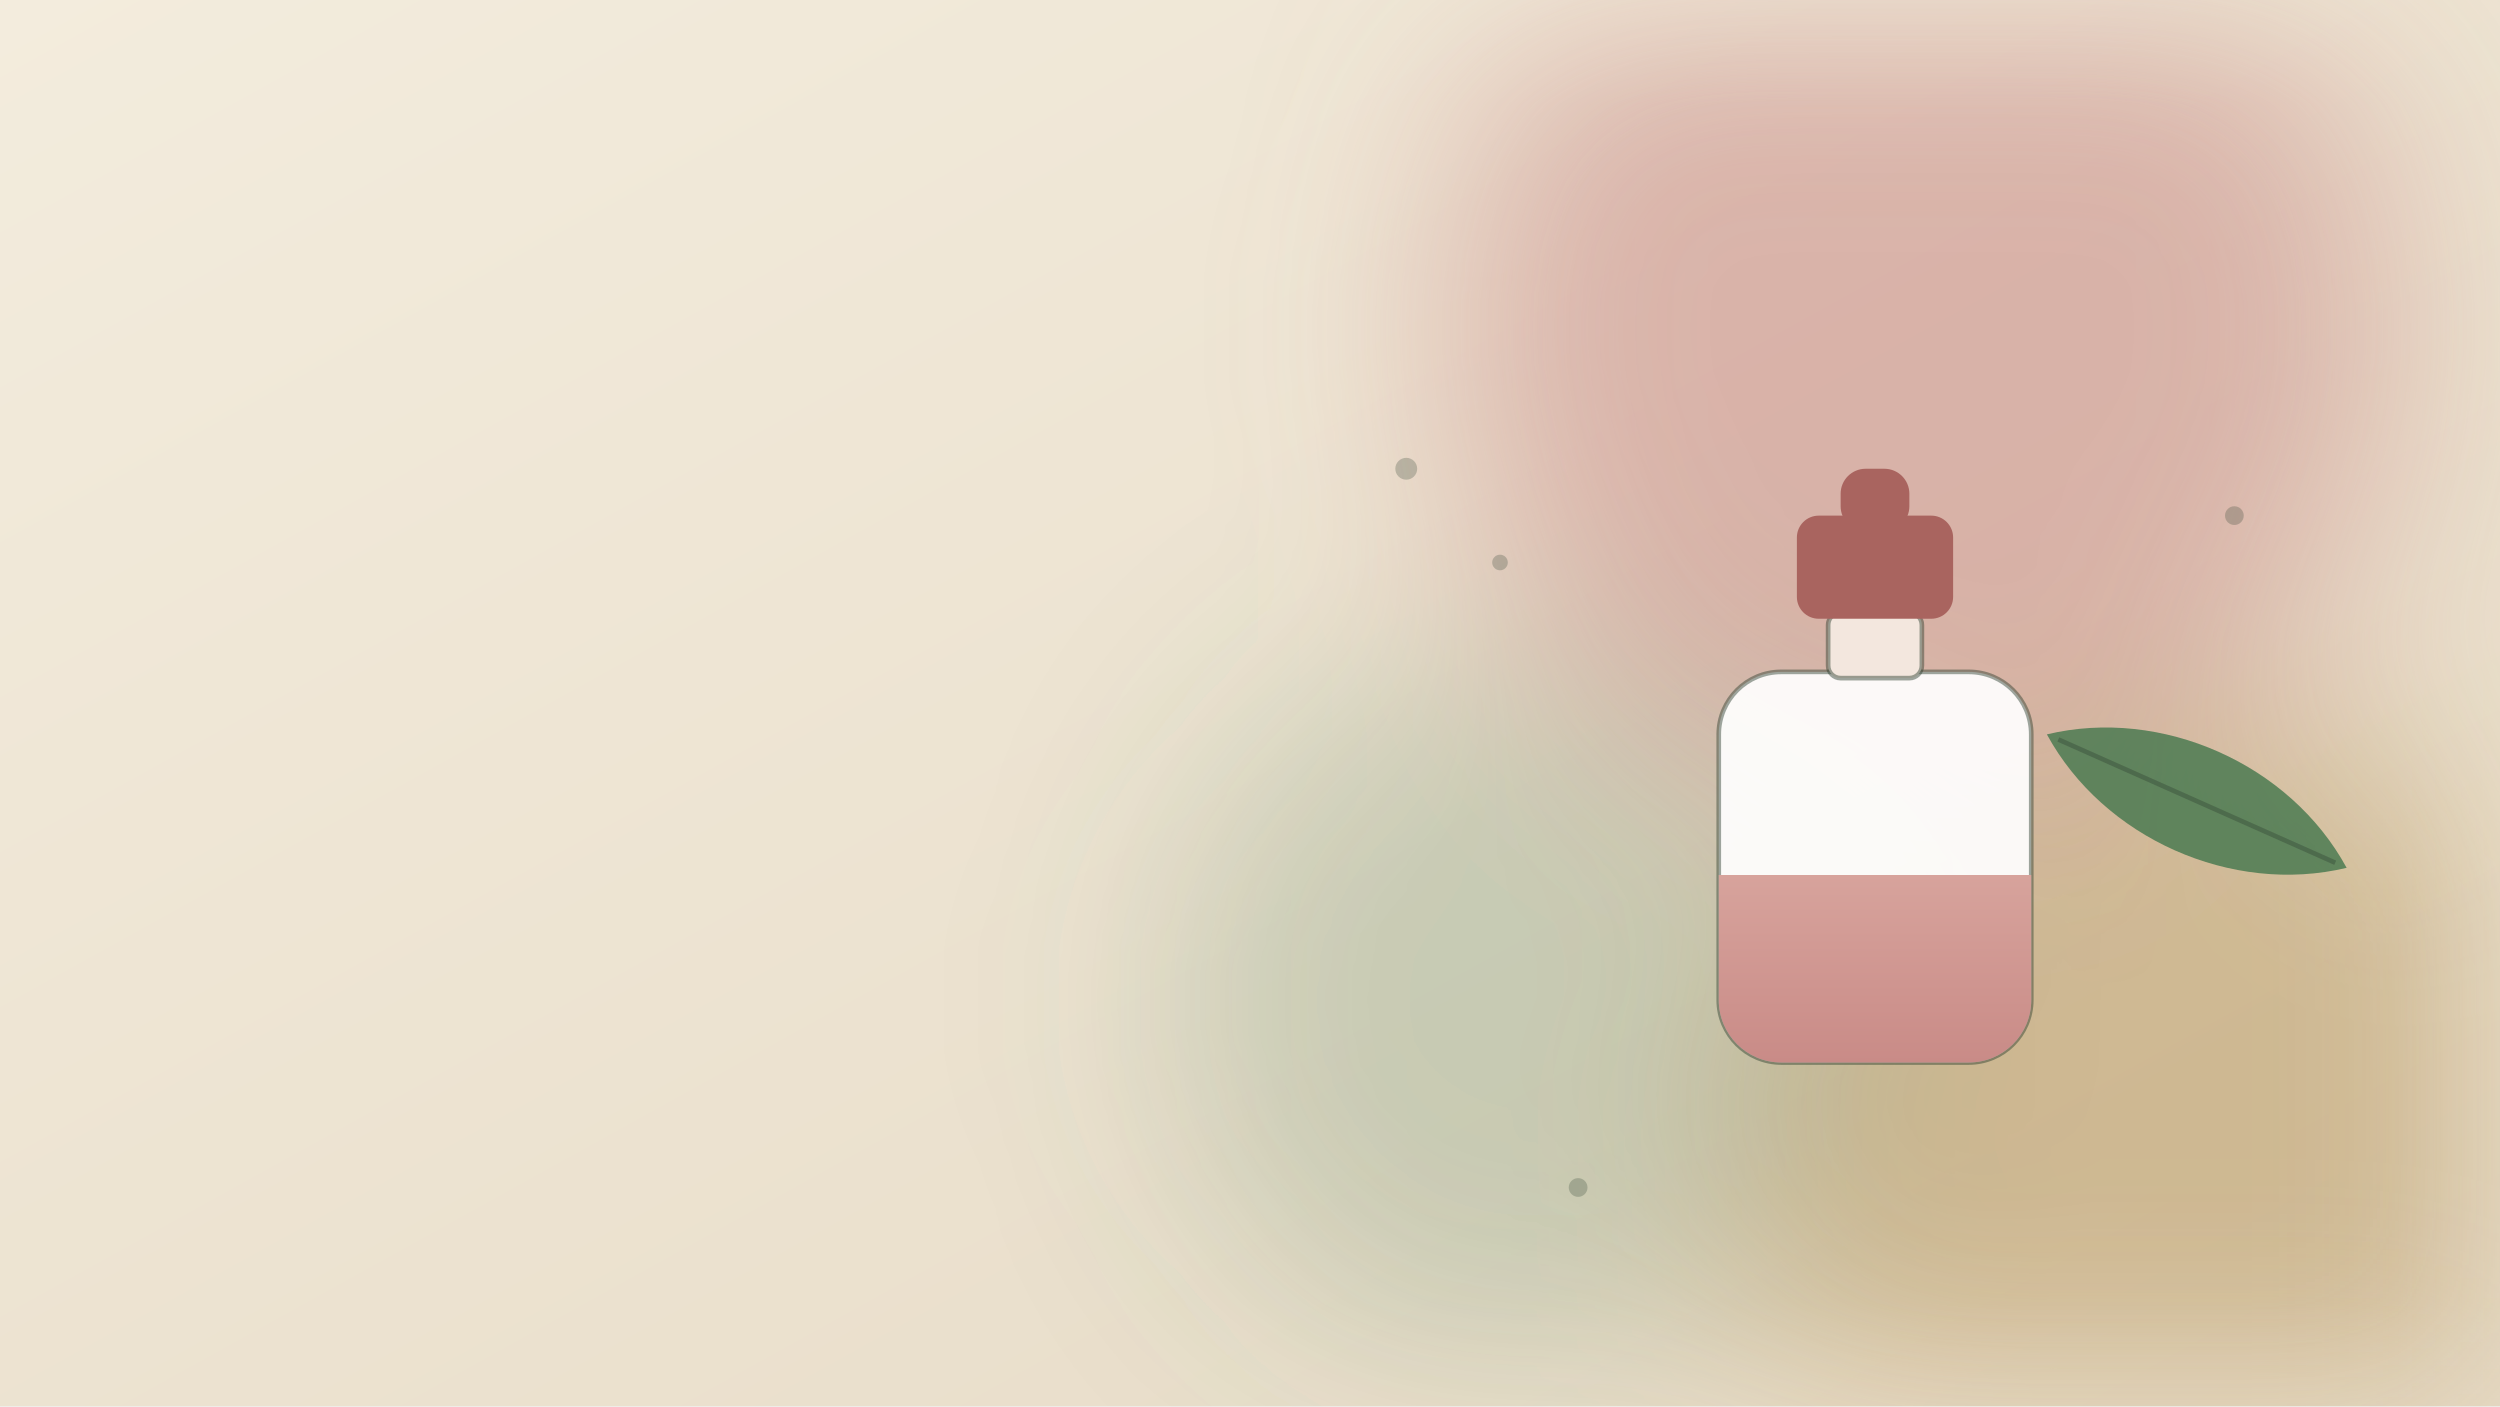
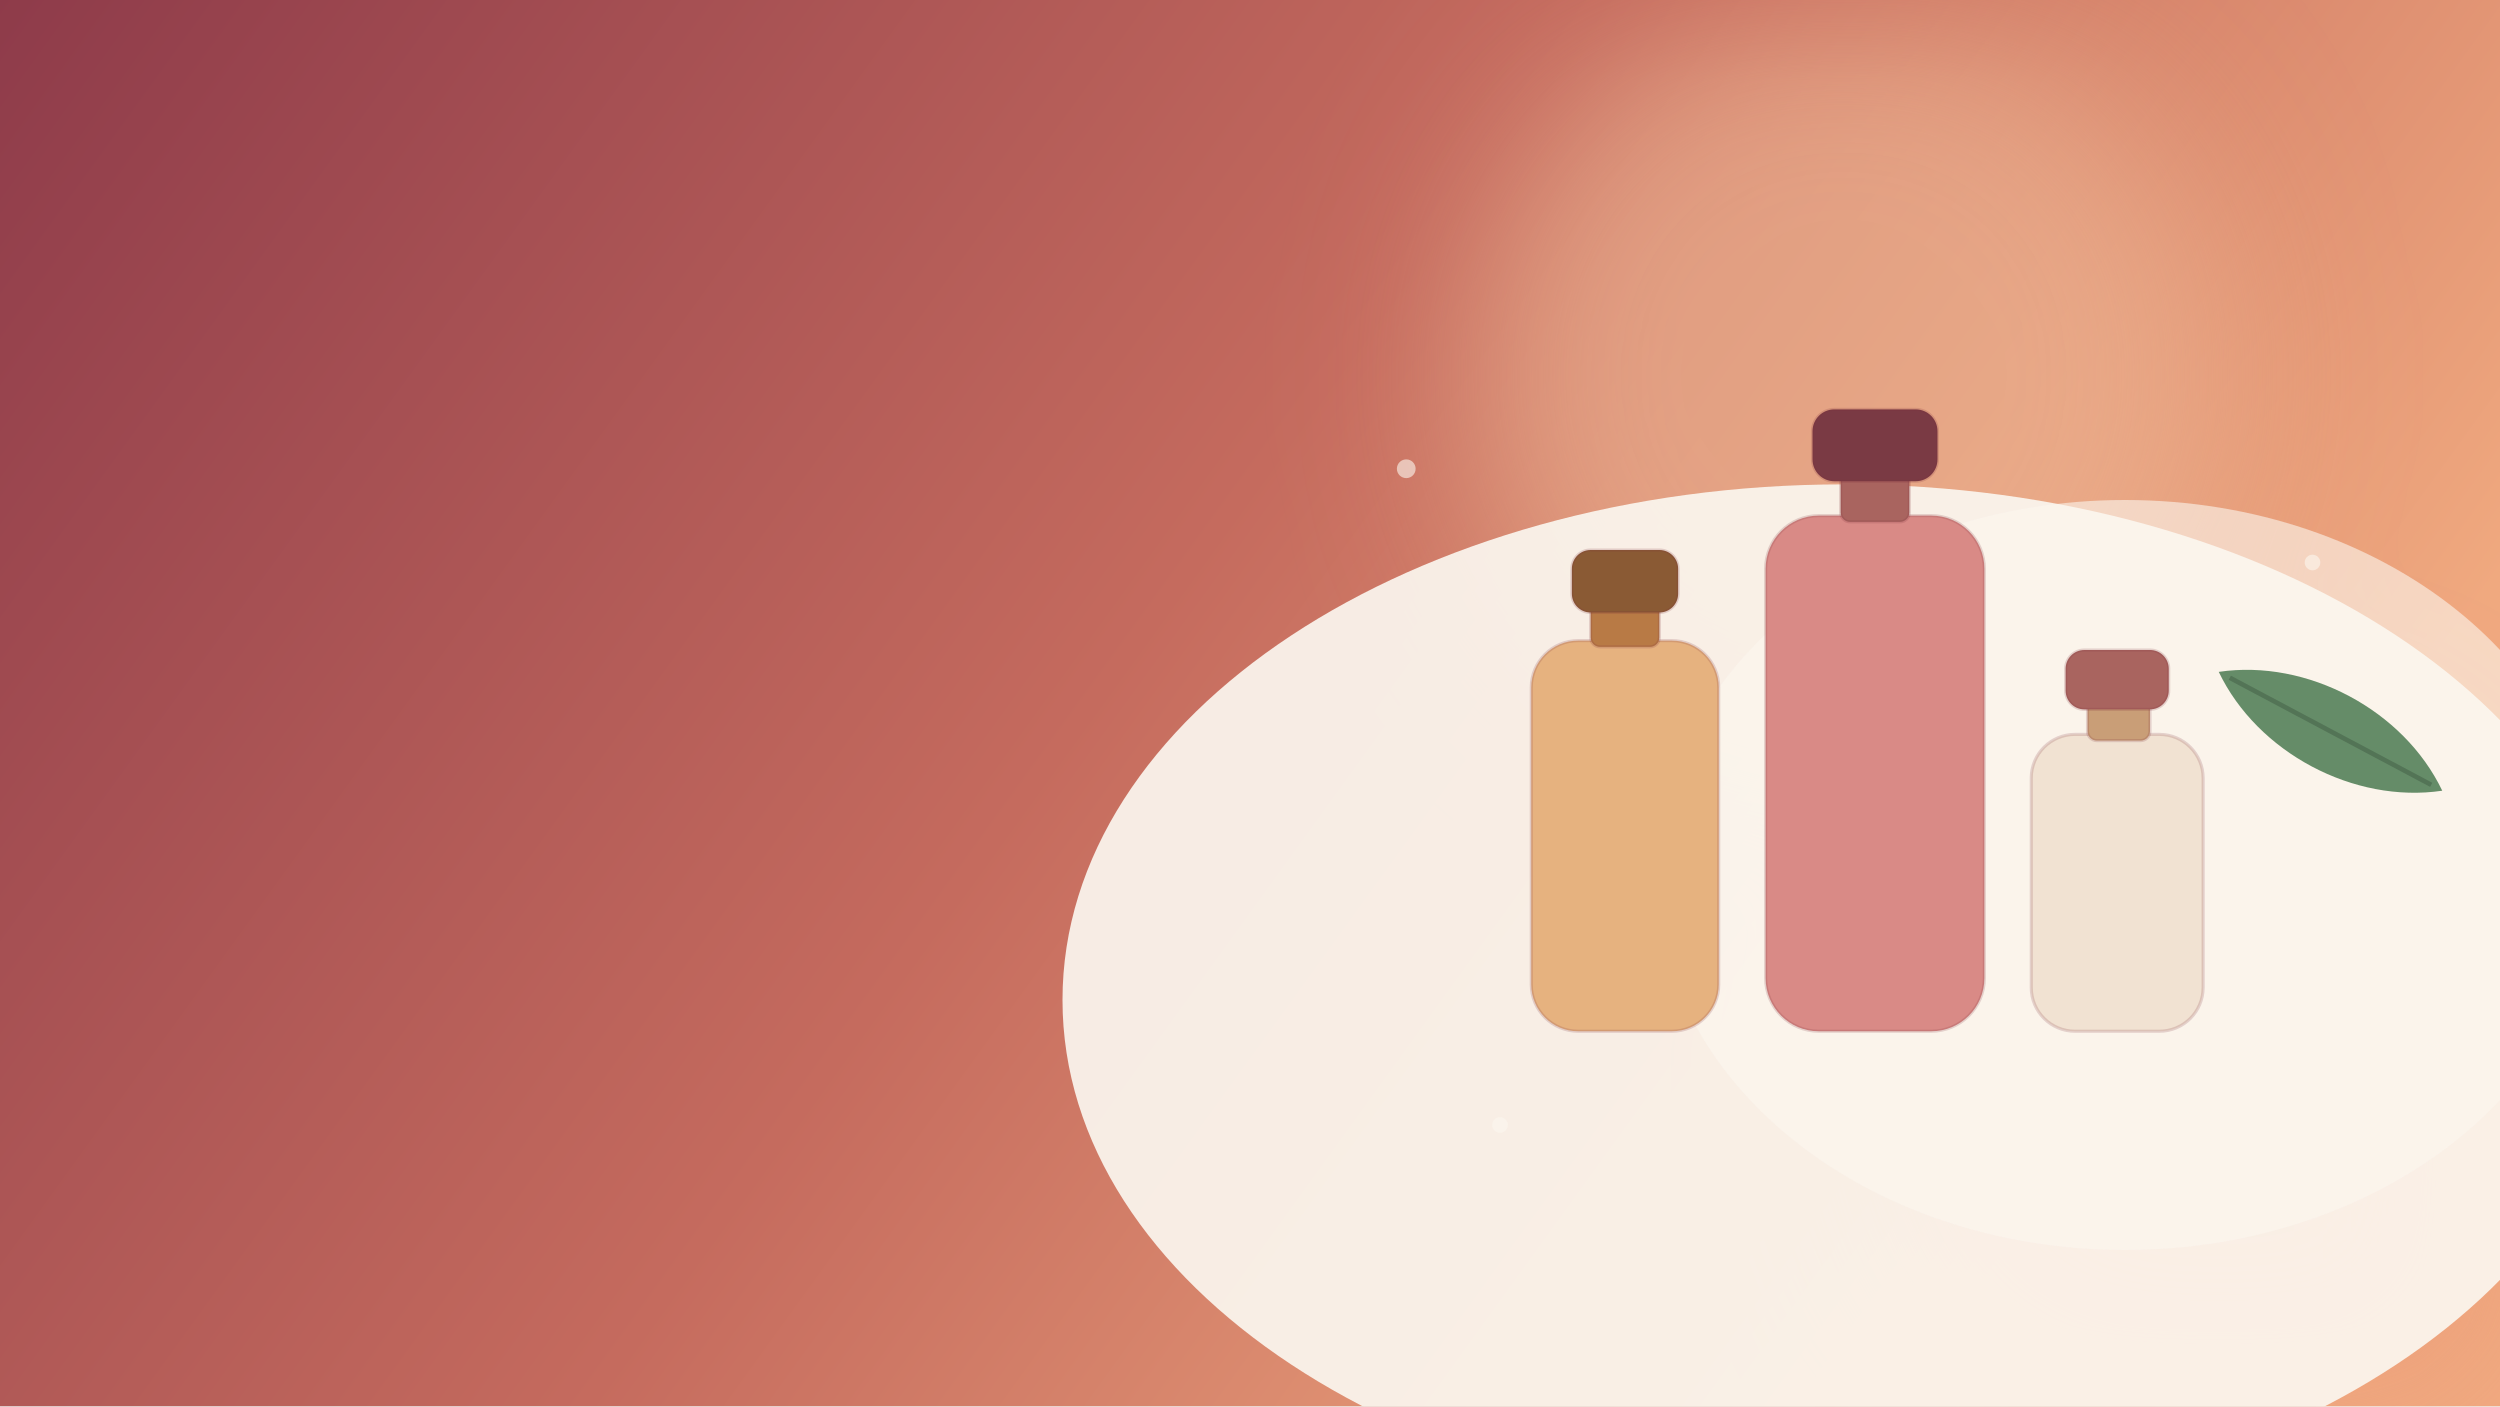
<svg xmlns="http://www.w3.org/2000/svg" viewBox="0 0 1600 900" preserveAspectRatio="xMidYMid slice">
  <defs>
-     <linearGradient id="bg1" x1="0" y1="0" x2="1" y2="1">
-       <stop offset="0" stop-color="#F3ECDD" />
-       <stop offset="1" stop-color="#E6DAC5" />
+     <linearGradient id="bgA" x1="0" y1="0" x2="1" y2="0.4">
+       <stop offset="0" stop-color="#8E3B4A" />
+       <stop offset="0.55" stop-color="#C56B5E" />
+       <stop offset="1" stop-color="#F0A97F" />
    </linearGradient>
-     <filter id="blur1" x="-40%" y="-40%" width="180%" height="180%">
-       <feGaussianBlur stdDeviation="70" />
+     <filter id="softA" x="-40%" y="-40%" width="180%" height="180%">
+       <feGaussianBlur stdDeviation="55" />
    </filter>
-     <linearGradient id="liq1" x1="0" y1="0" x2="0" y2="1">
-       <stop offset="0" stop-color="#D7A39C" />
-       <stop offset="1" stop-color="#C98B87" />
-     </linearGradient>
  </defs>
-   <rect width="1600" height="900" fill="url(#bg1)" />
-   <g filter="url(#blur1)">
-     <circle cx="1230" cy="210" r="300" fill="#C98B87" opacity="0.55" />
-     <circle cx="1400" cy="740" r="280" fill="#B08B4F" opacity="0.45" />
-     <circle cx="980" cy="640" r="230" fill="#4C7A52" opacity="0.22" />
+   <rect width="1600" height="900" fill="url(#bgA)" />
+   <g filter="url(#softA)" opacity="0.5">
+     <circle cx="1180" cy="240" r="240" fill="#F4C39E" />
+     <circle cx="1420" cy="700" r="220" fill="#E88F73" />
  </g>
-   <g stroke="#2B3D2E" stroke-opacity="0.45" stroke-width="3" stroke-linecap="round" stroke-linejoin="round">
-     <rect x="1100" y="430" width="200" height="250" rx="40" fill="#FFFFFF" fill-opacity="0.92" />
-     <path d="M1200 430 v250" fill="none" stroke="none" />
-     <path d="M1100 560 h200 v80 a40 40 0 0 1 -40 40 h-120 a40 40 0 0 1 -40 -40 z" fill="url(#liq1)" stroke="none" />
-     <rect x="1170" y="392" width="60" height="42" rx="8" fill="#F3E7DE" />
-     <rect x="1150" y="330" width="100" height="66" rx="14" fill="#A9645F" stroke="none" />
-     <rect x="1178" y="300" width="44" height="40" rx="16" fill="#A9645F" stroke="none" />
+   <g fill="#FBF6EF">
+     <ellipse cx="1180" cy="640" rx="500" ry="330" opacity="0.92" />
+     <ellipse cx="1360" cy="560" rx="300" ry="240" opacity="0.6" />
  </g>
-   <g transform="translate(1310 470) rotate(24)">
-     <path d="M0 0 C60 -46 150 -46 210 0 C150 46 60 46 0 0 Z" fill="#4C7A52" fill-opacity="0.85" />
-     <path d="M8 0 H202" stroke="#2B3D2E" stroke-opacity="0.35" stroke-width="3" fill="none" />
+   <g stroke="#7A2E3A" stroke-opacity="0.18" stroke-width="2">
+     <g>
+       <rect x="980" y="410" width="120" height="250" rx="30" fill="#E6B27F" />
+       <rect x="1018" y="384" width="44" height="30" rx="6" fill="#B87A45" />
+       <rect x="1006" y="352" width="68" height="40" rx="12" fill="#8A5A34" />
+     </g>
+     <g>
+       <rect x="1130" y="330" width="140" height="330" rx="34" fill="#D98A86" />
+       <rect x="1178" y="300" width="44" height="34" rx="6" fill="#A9645F" />
+       <rect x="1160" y="262" width="80" height="46" rx="14" fill="#7A3A44" />
+     </g>
+     <g>
+       <rect x="1300" y="470" width="110" height="190" rx="28" fill="#F1E2D2" />
+       <rect x="1336" y="446" width="40" height="28" rx="6" fill="#C99E77" />
+       <rect x="1322" y="416" width="66" height="38" rx="12" fill="#A9645F" />
+     </g>
  </g>
-   <g fill="#2B3D2E" fill-opacity="0.25">
-     <circle cx="900" cy="300" r="7" />
-     <circle cx="960" cy="360" r="5" />
-     <circle cx="1430" cy="330" r="6" />
-     <circle cx="1010" cy="760" r="6" />
+   <g transform="translate(1420 430) rotate(28)">
+     <path d="M0 0 C46 -34 116 -34 162 0 C116 34 46 34 0 0 Z" fill="#4C7A52" fill-opacity="0.85" />
+     <path d="M8 0 H154" stroke="#2B3D2E" stroke-opacity="0.3" stroke-width="3" fill="none" />
+   </g>
+   <g fill="#FBF6EF" fill-opacity="0.6">
+     <circle cx="900" cy="300" r="6" />
+     <circle cx="1480" cy="360" r="5" />
+     <circle cx="960" cy="720" r="5" />
  </g>
</svg>
